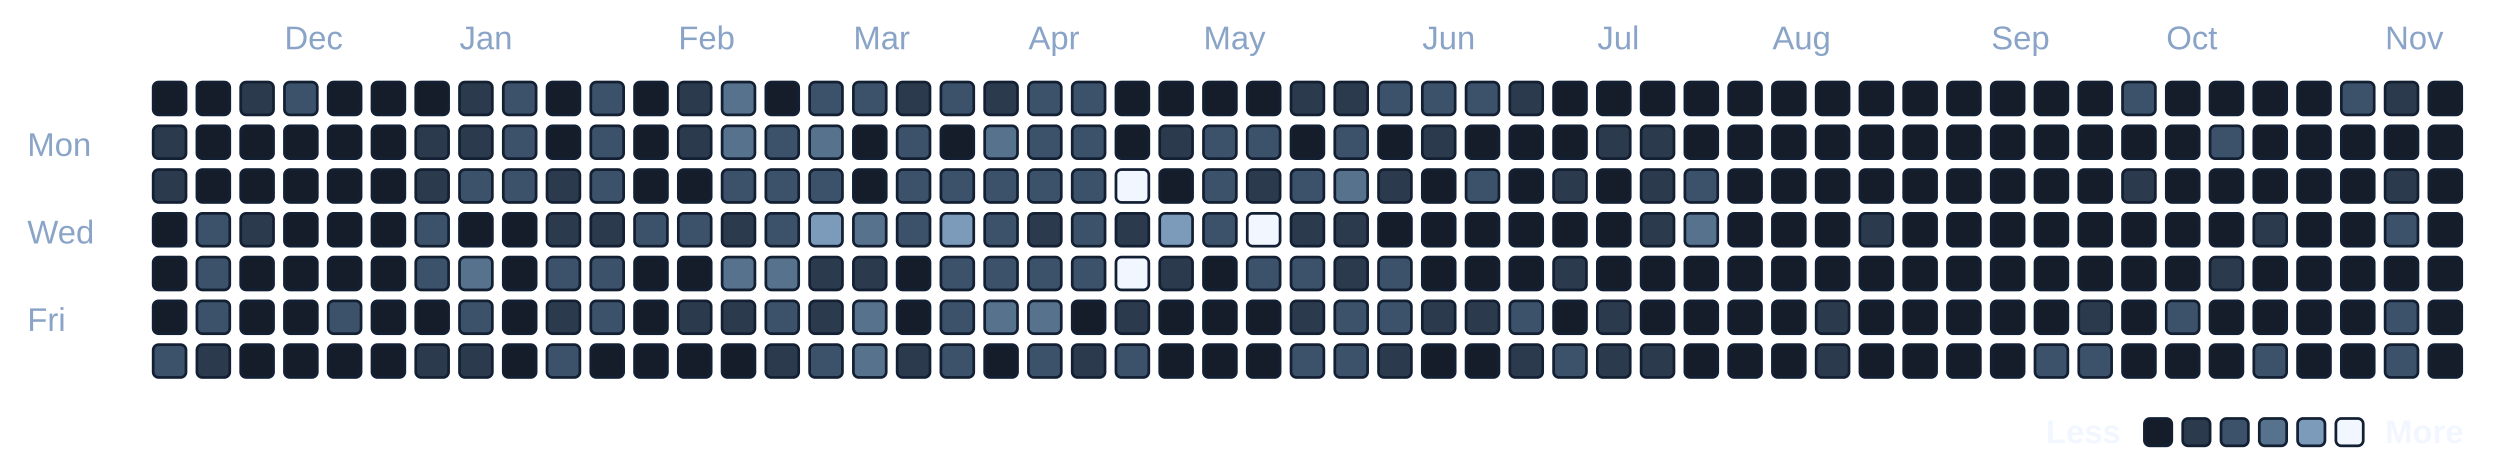
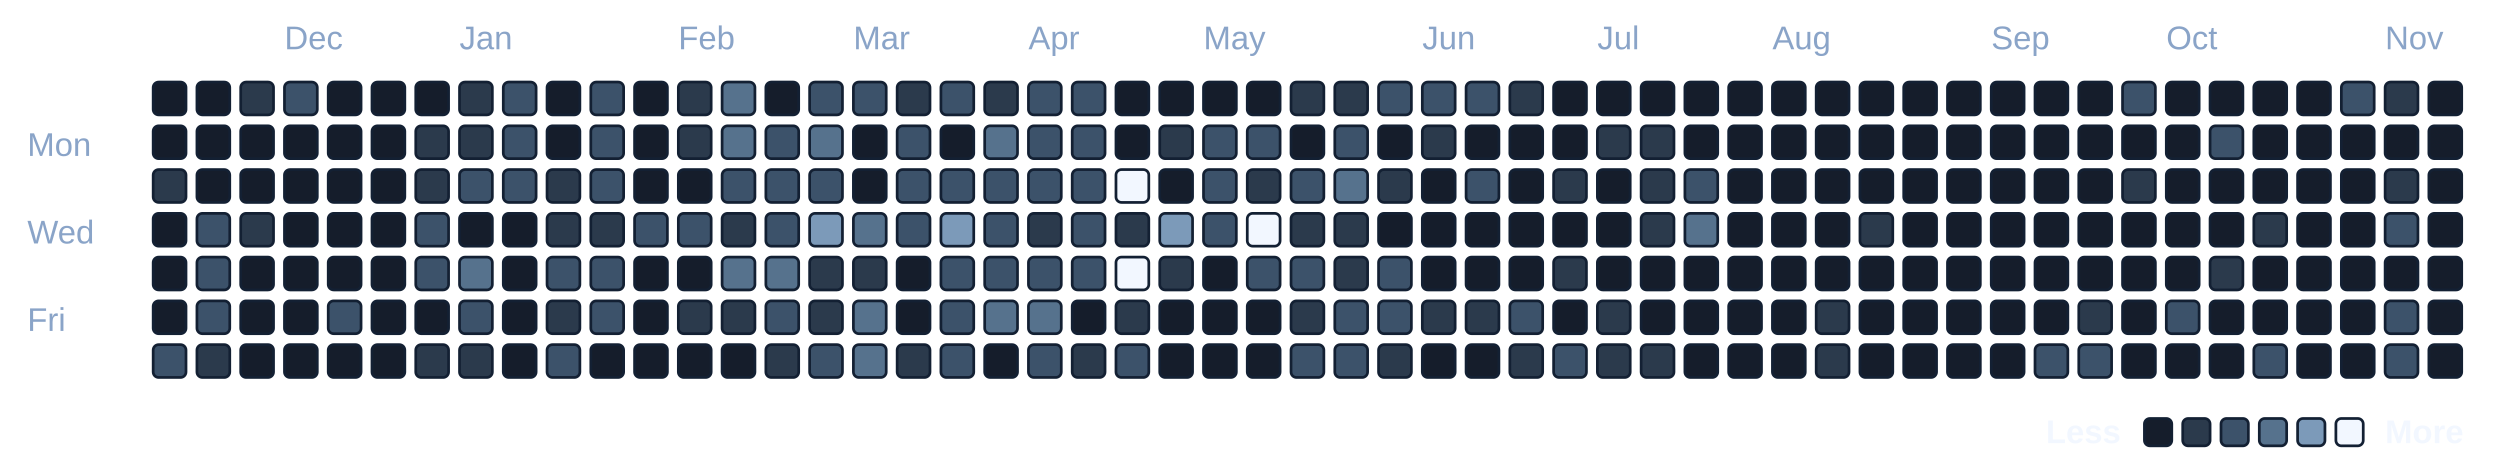
<svg xmlns="http://www.w3.org/2000/svg" baseProfile="tiny" height="174" version="1.2" width="914">
  <defs />
  <text fill="#8AA4C8" font-family="Segoe UI, Arial, sans-serif" font-size="12px" x="104" y="18">Dec</text>
  <text fill="#8AA4C8" font-family="Segoe UI, Arial, sans-serif" font-size="12px" x="168" y="18">Jan</text>
  <text fill="#8AA4C8" font-family="Segoe UI, Arial, sans-serif" font-size="12px" x="248" y="18">Feb</text>
  <text fill="#8AA4C8" font-family="Segoe UI, Arial, sans-serif" font-size="12px" x="312" y="18">Mar</text>
  <text fill="#8AA4C8" font-family="Segoe UI, Arial, sans-serif" font-size="12px" x="376" y="18">Apr</text>
  <text fill="#8AA4C8" font-family="Segoe UI, Arial, sans-serif" font-size="12px" x="440" y="18">May</text>
  <text fill="#8AA4C8" font-family="Segoe UI, Arial, sans-serif" font-size="12px" x="520" y="18">Jun</text>
  <text fill="#8AA4C8" font-family="Segoe UI, Arial, sans-serif" font-size="12px" x="584" y="18">Jul</text>
  <text fill="#8AA4C8" font-family="Segoe UI, Arial, sans-serif" font-size="12px" x="648" y="18">Aug</text>
  <text fill="#8AA4C8" font-family="Segoe UI, Arial, sans-serif" font-size="12px" x="728" y="18">Sep</text>
  <text fill="#8AA4C8" font-family="Segoe UI, Arial, sans-serif" font-size="12px" x="792" y="18">Oct</text>
  <text fill="#8AA4C8" font-family="Segoe UI, Arial, sans-serif" font-size="12px" x="872" y="18">Nov</text>
  <text fill="#8AA4C8" font-family="Segoe UI, Arial, sans-serif" font-size="12px" x="10" y="57">Mon</text>
  <text fill="#8AA4C8" font-family="Segoe UI, Arial, sans-serif" font-size="12px" x="10" y="89">Wed</text>
  <text fill="#8AA4C8" font-family="Segoe UI, Arial, sans-serif" font-size="12px" x="10" y="121">Fri</text>
  <rect fill="#151D2B" height="12" rx="2" ry="2" stroke="#132033" stroke-width="1" width="12" x="56" y="30" />
-   <rect fill="#2B3A4C" height="12" rx="2" ry="2" stroke="#132033" stroke-width="1" width="12" x="56" y="46" />
+   <rect fill="#151D2B" height="12" rx="2" ry="2" stroke="#132033" stroke-width="1" width="12" x="56" y="46" />
  <rect fill="#2B3A4C" height="12" rx="2" ry="2" stroke="#132033" stroke-width="1" width="12" x="56" y="62" />
  <rect fill="#151D2B" height="12" rx="2" ry="2" stroke="#132033" stroke-width="1" width="12" x="56" y="78" />
  <rect fill="#151D2B" height="12" rx="2" ry="2" stroke="#132033" stroke-width="1" width="12" x="56" y="94" />
  <rect fill="#151D2B" height="12" rx="2" ry="2" stroke="#132033" stroke-width="1" width="12" x="56" y="110" />
  <rect fill="#3C526A" height="12" rx="2" ry="2" stroke="#132033" stroke-width="1" width="12" x="56" y="126" />
  <rect fill="#151D2B" height="12" rx="2" ry="2" stroke="#132033" stroke-width="1" width="12" x="72" y="30" />
  <rect fill="#151D2B" height="12" rx="2" ry="2" stroke="#132033" stroke-width="1" width="12" x="72" y="46" />
  <rect fill="#151D2B" height="12" rx="2" ry="2" stroke="#132033" stroke-width="1" width="12" x="72" y="62" />
  <rect fill="#3C526A" height="12" rx="2" ry="2" stroke="#132033" stroke-width="1" width="12" x="72" y="78" />
  <rect fill="#3C526A" height="12" rx="2" ry="2" stroke="#132033" stroke-width="1" width="12" x="72" y="94" />
  <rect fill="#3C526A" height="12" rx="2" ry="2" stroke="#132033" stroke-width="1" width="12" x="72" y="110" />
  <rect fill="#2B3A4C" height="12" rx="2" ry="2" stroke="#132033" stroke-width="1" width="12" x="72" y="126" />
  <rect fill="#2B3A4C" height="12" rx="2" ry="2" stroke="#132033" stroke-width="1" width="12" x="88" y="30" />
  <rect fill="#151D2B" height="12" rx="2" ry="2" stroke="#132033" stroke-width="1" width="12" x="88" y="46" />
  <rect fill="#151D2B" height="12" rx="2" ry="2" stroke="#132033" stroke-width="1" width="12" x="88" y="62" />
  <rect fill="#2B3A4C" height="12" rx="2" ry="2" stroke="#132033" stroke-width="1" width="12" x="88" y="78" />
  <rect fill="#151D2B" height="12" rx="2" ry="2" stroke="#132033" stroke-width="1" width="12" x="88" y="94" />
  <rect fill="#151D2B" height="12" rx="2" ry="2" stroke="#132033" stroke-width="1" width="12" x="88" y="110" />
  <rect fill="#151D2B" height="12" rx="2" ry="2" stroke="#132033" stroke-width="1" width="12" x="88" y="126" />
  <rect fill="#3C526A" height="12" rx="2" ry="2" stroke="#132033" stroke-width="1" width="12" x="104" y="30" />
  <rect fill="#151D2B" height="12" rx="2" ry="2" stroke="#132033" stroke-width="1" width="12" x="104" y="46" />
  <rect fill="#151D2B" height="12" rx="2" ry="2" stroke="#132033" stroke-width="1" width="12" x="104" y="62" />
  <rect fill="#151D2B" height="12" rx="2" ry="2" stroke="#132033" stroke-width="1" width="12" x="104" y="78" />
  <rect fill="#151D2B" height="12" rx="2" ry="2" stroke="#132033" stroke-width="1" width="12" x="104" y="94" />
  <rect fill="#151D2B" height="12" rx="2" ry="2" stroke="#132033" stroke-width="1" width="12" x="104" y="110" />
  <rect fill="#151D2B" height="12" rx="2" ry="2" stroke="#132033" stroke-width="1" width="12" x="104" y="126" />
  <rect fill="#151D2B" height="12" rx="2" ry="2" stroke="#132033" stroke-width="1" width="12" x="120" y="30" />
  <rect fill="#151D2B" height="12" rx="2" ry="2" stroke="#132033" stroke-width="1" width="12" x="120" y="46" />
  <rect fill="#151D2B" height="12" rx="2" ry="2" stroke="#132033" stroke-width="1" width="12" x="120" y="62" />
  <rect fill="#151D2B" height="12" rx="2" ry="2" stroke="#132033" stroke-width="1" width="12" x="120" y="78" />
  <rect fill="#151D2B" height="12" rx="2" ry="2" stroke="#132033" stroke-width="1" width="12" x="120" y="94" />
  <rect fill="#3C526A" height="12" rx="2" ry="2" stroke="#132033" stroke-width="1" width="12" x="120" y="110" />
  <rect fill="#151D2B" height="12" rx="2" ry="2" stroke="#132033" stroke-width="1" width="12" x="120" y="126" />
  <rect fill="#151D2B" height="12" rx="2" ry="2" stroke="#132033" stroke-width="1" width="12" x="136" y="30" />
  <rect fill="#151D2B" height="12" rx="2" ry="2" stroke="#132033" stroke-width="1" width="12" x="136" y="46" />
  <rect fill="#151D2B" height="12" rx="2" ry="2" stroke="#132033" stroke-width="1" width="12" x="136" y="62" />
  <rect fill="#151D2B" height="12" rx="2" ry="2" stroke="#132033" stroke-width="1" width="12" x="136" y="78" />
  <rect fill="#151D2B" height="12" rx="2" ry="2" stroke="#132033" stroke-width="1" width="12" x="136" y="94" />
  <rect fill="#151D2B" height="12" rx="2" ry="2" stroke="#132033" stroke-width="1" width="12" x="136" y="110" />
  <rect fill="#151D2B" height="12" rx="2" ry="2" stroke="#132033" stroke-width="1" width="12" x="136" y="126" />
  <rect fill="#151D2B" height="12" rx="2" ry="2" stroke="#132033" stroke-width="1" width="12" x="152" y="30" />
  <rect fill="#2B3A4C" height="12" rx="2" ry="2" stroke="#132033" stroke-width="1" width="12" x="152" y="46" />
  <rect fill="#2B3A4C" height="12" rx="2" ry="2" stroke="#132033" stroke-width="1" width="12" x="152" y="62" />
  <rect fill="#3C526A" height="12" rx="2" ry="2" stroke="#132033" stroke-width="1" width="12" x="152" y="78" />
  <rect fill="#3C526A" height="12" rx="2" ry="2" stroke="#132033" stroke-width="1" width="12" x="152" y="94" />
  <rect fill="#151D2B" height="12" rx="2" ry="2" stroke="#132033" stroke-width="1" width="12" x="152" y="110" />
  <rect fill="#2B3A4C" height="12" rx="2" ry="2" stroke="#132033" stroke-width="1" width="12" x="152" y="126" />
  <rect fill="#2B3A4C" height="12" rx="2" ry="2" stroke="#132033" stroke-width="1" width="12" x="168" y="30" />
  <rect fill="#2B3A4C" height="12" rx="2" ry="2" stroke="#132033" stroke-width="1" width="12" x="168" y="46" />
  <rect fill="#3C526A" height="12" rx="2" ry="2" stroke="#132033" stroke-width="1" width="12" x="168" y="62" />
  <rect fill="#151D2B" height="12" rx="2" ry="2" stroke="#132033" stroke-width="1" width="12" x="168" y="78" />
  <rect fill="#56728D" height="12" rx="2" ry="2" stroke="#132033" stroke-width="1" width="12" x="168" y="94" />
  <rect fill="#3C526A" height="12" rx="2" ry="2" stroke="#132033" stroke-width="1" width="12" x="168" y="110" />
  <rect fill="#2B3A4C" height="12" rx="2" ry="2" stroke="#132033" stroke-width="1" width="12" x="168" y="126" />
  <rect fill="#3C526A" height="12" rx="2" ry="2" stroke="#132033" stroke-width="1" width="12" x="184" y="30" />
  <rect fill="#3C526A" height="12" rx="2" ry="2" stroke="#132033" stroke-width="1" width="12" x="184" y="46" />
  <rect fill="#3C526A" height="12" rx="2" ry="2" stroke="#132033" stroke-width="1" width="12" x="184" y="62" />
  <rect fill="#151D2B" height="12" rx="2" ry="2" stroke="#132033" stroke-width="1" width="12" x="184" y="78" />
  <rect fill="#151D2B" height="12" rx="2" ry="2" stroke="#132033" stroke-width="1" width="12" x="184" y="94" />
  <rect fill="#151D2B" height="12" rx="2" ry="2" stroke="#132033" stroke-width="1" width="12" x="184" y="110" />
  <rect fill="#151D2B" height="12" rx="2" ry="2" stroke="#132033" stroke-width="1" width="12" x="184" y="126" />
  <rect fill="#151D2B" height="12" rx="2" ry="2" stroke="#132033" stroke-width="1" width="12" x="200" y="30" />
  <rect fill="#151D2B" height="12" rx="2" ry="2" stroke="#132033" stroke-width="1" width="12" x="200" y="46" />
  <rect fill="#2B3A4C" height="12" rx="2" ry="2" stroke="#132033" stroke-width="1" width="12" x="200" y="62" />
  <rect fill="#2B3A4C" height="12" rx="2" ry="2" stroke="#132033" stroke-width="1" width="12" x="200" y="78" />
  <rect fill="#3C526A" height="12" rx="2" ry="2" stroke="#132033" stroke-width="1" width="12" x="200" y="94" />
  <rect fill="#2B3A4C" height="12" rx="2" ry="2" stroke="#132033" stroke-width="1" width="12" x="200" y="110" />
  <rect fill="#3C526A" height="12" rx="2" ry="2" stroke="#132033" stroke-width="1" width="12" x="200" y="126" />
  <rect fill="#3C526A" height="12" rx="2" ry="2" stroke="#132033" stroke-width="1" width="12" x="216" y="30" />
  <rect fill="#3C526A" height="12" rx="2" ry="2" stroke="#132033" stroke-width="1" width="12" x="216" y="46" />
  <rect fill="#3C526A" height="12" rx="2" ry="2" stroke="#132033" stroke-width="1" width="12" x="216" y="62" />
  <rect fill="#2B3A4C" height="12" rx="2" ry="2" stroke="#132033" stroke-width="1" width="12" x="216" y="78" />
  <rect fill="#3C526A" height="12" rx="2" ry="2" stroke="#132033" stroke-width="1" width="12" x="216" y="94" />
  <rect fill="#3C526A" height="12" rx="2" ry="2" stroke="#132033" stroke-width="1" width="12" x="216" y="110" />
  <rect fill="#151D2B" height="12" rx="2" ry="2" stroke="#132033" stroke-width="1" width="12" x="216" y="126" />
  <rect fill="#151D2B" height="12" rx="2" ry="2" stroke="#132033" stroke-width="1" width="12" x="232" y="30" />
  <rect fill="#151D2B" height="12" rx="2" ry="2" stroke="#132033" stroke-width="1" width="12" x="232" y="46" />
  <rect fill="#151D2B" height="12" rx="2" ry="2" stroke="#132033" stroke-width="1" width="12" x="232" y="62" />
  <rect fill="#3C526A" height="12" rx="2" ry="2" stroke="#132033" stroke-width="1" width="12" x="232" y="78" />
  <rect fill="#151D2B" height="12" rx="2" ry="2" stroke="#132033" stroke-width="1" width="12" x="232" y="94" />
  <rect fill="#151D2B" height="12" rx="2" ry="2" stroke="#132033" stroke-width="1" width="12" x="232" y="110" />
  <rect fill="#151D2B" height="12" rx="2" ry="2" stroke="#132033" stroke-width="1" width="12" x="232" y="126" />
  <rect fill="#2B3A4C" height="12" rx="2" ry="2" stroke="#132033" stroke-width="1" width="12" x="248" y="30" />
  <rect fill="#2B3A4C" height="12" rx="2" ry="2" stroke="#132033" stroke-width="1" width="12" x="248" y="46" />
  <rect fill="#151D2B" height="12" rx="2" ry="2" stroke="#132033" stroke-width="1" width="12" x="248" y="62" />
  <rect fill="#3C526A" height="12" rx="2" ry="2" stroke="#132033" stroke-width="1" width="12" x="248" y="78" />
  <rect fill="#151D2B" height="12" rx="2" ry="2" stroke="#132033" stroke-width="1" width="12" x="248" y="94" />
  <rect fill="#2B3A4C" height="12" rx="2" ry="2" stroke="#132033" stroke-width="1" width="12" x="248" y="110" />
  <rect fill="#151D2B" height="12" rx="2" ry="2" stroke="#132033" stroke-width="1" width="12" x="248" y="126" />
  <rect fill="#56728D" height="12" rx="2" ry="2" stroke="#132033" stroke-width="1" width="12" x="264" y="30" />
  <rect fill="#56728D" height="12" rx="2" ry="2" stroke="#132033" stroke-width="1" width="12" x="264" y="46" />
  <rect fill="#3C526A" height="12" rx="2" ry="2" stroke="#132033" stroke-width="1" width="12" x="264" y="62" />
  <rect fill="#2B3A4C" height="12" rx="2" ry="2" stroke="#132033" stroke-width="1" width="12" x="264" y="78" />
  <rect fill="#56728D" height="12" rx="2" ry="2" stroke="#132033" stroke-width="1" width="12" x="264" y="94" />
  <rect fill="#2B3A4C" height="12" rx="2" ry="2" stroke="#132033" stroke-width="1" width="12" x="264" y="110" />
  <rect fill="#151D2B" height="12" rx="2" ry="2" stroke="#132033" stroke-width="1" width="12" x="264" y="126" />
  <rect fill="#151D2B" height="12" rx="2" ry="2" stroke="#132033" stroke-width="1" width="12" x="280" y="30" />
  <rect fill="#3C526A" height="12" rx="2" ry="2" stroke="#132033" stroke-width="1" width="12" x="280" y="46" />
  <rect fill="#3C526A" height="12" rx="2" ry="2" stroke="#132033" stroke-width="1" width="12" x="280" y="62" />
  <rect fill="#3C526A" height="12" rx="2" ry="2" stroke="#132033" stroke-width="1" width="12" x="280" y="78" />
  <rect fill="#56728D" height="12" rx="2" ry="2" stroke="#132033" stroke-width="1" width="12" x="280" y="94" />
  <rect fill="#3C526A" height="12" rx="2" ry="2" stroke="#132033" stroke-width="1" width="12" x="280" y="110" />
  <rect fill="#2B3A4C" height="12" rx="2" ry="2" stroke="#132033" stroke-width="1" width="12" x="280" y="126" />
  <rect fill="#3C526A" height="12" rx="2" ry="2" stroke="#132033" stroke-width="1" width="12" x="296" y="30" />
  <rect fill="#56728D" height="12" rx="2" ry="2" stroke="#132033" stroke-width="1" width="12" x="296" y="46" />
  <rect fill="#3C526A" height="12" rx="2" ry="2" stroke="#132033" stroke-width="1" width="12" x="296" y="62" />
  <rect fill="#7C9AB9" height="12" rx="2" ry="2" stroke="#132033" stroke-width="1" width="12" x="296" y="78" />
  <rect fill="#2B3A4C" height="12" rx="2" ry="2" stroke="#132033" stroke-width="1" width="12" x="296" y="94" />
  <rect fill="#2B3A4C" height="12" rx="2" ry="2" stroke="#132033" stroke-width="1" width="12" x="296" y="110" />
  <rect fill="#3C526A" height="12" rx="2" ry="2" stroke="#132033" stroke-width="1" width="12" x="296" y="126" />
  <rect fill="#3C526A" height="12" rx="2" ry="2" stroke="#132033" stroke-width="1" width="12" x="312" y="30" />
  <rect fill="#151D2B" height="12" rx="2" ry="2" stroke="#132033" stroke-width="1" width="12" x="312" y="46" />
  <rect fill="#151D2B" height="12" rx="2" ry="2" stroke="#132033" stroke-width="1" width="12" x="312" y="62" />
  <rect fill="#56728D" height="12" rx="2" ry="2" stroke="#132033" stroke-width="1" width="12" x="312" y="78" />
  <rect fill="#2B3A4C" height="12" rx="2" ry="2" stroke="#132033" stroke-width="1" width="12" x="312" y="94" />
  <rect fill="#56728D" height="12" rx="2" ry="2" stroke="#132033" stroke-width="1" width="12" x="312" y="110" />
  <rect fill="#56728D" height="12" rx="2" ry="2" stroke="#132033" stroke-width="1" width="12" x="312" y="126" />
  <rect fill="#2B3A4C" height="12" rx="2" ry="2" stroke="#132033" stroke-width="1" width="12" x="328" y="30" />
  <rect fill="#3C526A" height="12" rx="2" ry="2" stroke="#132033" stroke-width="1" width="12" x="328" y="46" />
  <rect fill="#3C526A" height="12" rx="2" ry="2" stroke="#132033" stroke-width="1" width="12" x="328" y="62" />
  <rect fill="#3C526A" height="12" rx="2" ry="2" stroke="#132033" stroke-width="1" width="12" x="328" y="78" />
  <rect fill="#151D2B" height="12" rx="2" ry="2" stroke="#132033" stroke-width="1" width="12" x="328" y="94" />
  <rect fill="#151D2B" height="12" rx="2" ry="2" stroke="#132033" stroke-width="1" width="12" x="328" y="110" />
  <rect fill="#2B3A4C" height="12" rx="2" ry="2" stroke="#132033" stroke-width="1" width="12" x="328" y="126" />
  <rect fill="#3C526A" height="12" rx="2" ry="2" stroke="#132033" stroke-width="1" width="12" x="344" y="30" />
  <rect fill="#151D2B" height="12" rx="2" ry="2" stroke="#132033" stroke-width="1" width="12" x="344" y="46" />
  <rect fill="#3C526A" height="12" rx="2" ry="2" stroke="#132033" stroke-width="1" width="12" x="344" y="62" />
  <rect fill="#7C9AB9" height="12" rx="2" ry="2" stroke="#132033" stroke-width="1" width="12" x="344" y="78" />
  <rect fill="#3C526A" height="12" rx="2" ry="2" stroke="#132033" stroke-width="1" width="12" x="344" y="94" />
  <rect fill="#3C526A" height="12" rx="2" ry="2" stroke="#132033" stroke-width="1" width="12" x="344" y="110" />
  <rect fill="#3C526A" height="12" rx="2" ry="2" stroke="#132033" stroke-width="1" width="12" x="344" y="126" />
  <rect fill="#2B3A4C" height="12" rx="2" ry="2" stroke="#132033" stroke-width="1" width="12" x="360" y="30" />
  <rect fill="#56728D" height="12" rx="2" ry="2" stroke="#132033" stroke-width="1" width="12" x="360" y="46" />
  <rect fill="#3C526A" height="12" rx="2" ry="2" stroke="#132033" stroke-width="1" width="12" x="360" y="62" />
  <rect fill="#3C526A" height="12" rx="2" ry="2" stroke="#132033" stroke-width="1" width="12" x="360" y="78" />
  <rect fill="#3C526A" height="12" rx="2" ry="2" stroke="#132033" stroke-width="1" width="12" x="360" y="94" />
  <rect fill="#56728D" height="12" rx="2" ry="2" stroke="#132033" stroke-width="1" width="12" x="360" y="110" />
  <rect fill="#151D2B" height="12" rx="2" ry="2" stroke="#132033" stroke-width="1" width="12" x="360" y="126" />
  <rect fill="#3C526A" height="12" rx="2" ry="2" stroke="#132033" stroke-width="1" width="12" x="376" y="30" />
  <rect fill="#3C526A" height="12" rx="2" ry="2" stroke="#132033" stroke-width="1" width="12" x="376" y="46" />
  <rect fill="#3C526A" height="12" rx="2" ry="2" stroke="#132033" stroke-width="1" width="12" x="376" y="62" />
  <rect fill="#2B3A4C" height="12" rx="2" ry="2" stroke="#132033" stroke-width="1" width="12" x="376" y="78" />
  <rect fill="#3C526A" height="12" rx="2" ry="2" stroke="#132033" stroke-width="1" width="12" x="376" y="94" />
  <rect fill="#56728D" height="12" rx="2" ry="2" stroke="#132033" stroke-width="1" width="12" x="376" y="110" />
  <rect fill="#3C526A" height="12" rx="2" ry="2" stroke="#132033" stroke-width="1" width="12" x="376" y="126" />
  <rect fill="#3C526A" height="12" rx="2" ry="2" stroke="#132033" stroke-width="1" width="12" x="392" y="30" />
  <rect fill="#3C526A" height="12" rx="2" ry="2" stroke="#132033" stroke-width="1" width="12" x="392" y="46" />
  <rect fill="#3C526A" height="12" rx="2" ry="2" stroke="#132033" stroke-width="1" width="12" x="392" y="62" />
  <rect fill="#3C526A" height="12" rx="2" ry="2" stroke="#132033" stroke-width="1" width="12" x="392" y="78" />
  <rect fill="#3C526A" height="12" rx="2" ry="2" stroke="#132033" stroke-width="1" width="12" x="392" y="94" />
  <rect fill="#151D2B" height="12" rx="2" ry="2" stroke="#132033" stroke-width="1" width="12" x="392" y="110" />
  <rect fill="#2B3A4C" height="12" rx="2" ry="2" stroke="#132033" stroke-width="1" width="12" x="392" y="126" />
  <rect fill="#151D2B" height="12" rx="2" ry="2" stroke="#132033" stroke-width="1" width="12" x="408" y="30" />
  <rect fill="#151D2B" height="12" rx="2" ry="2" stroke="#132033" stroke-width="1" width="12" x="408" y="46" />
  <rect fill="#F2F7FF" height="12" rx="2" ry="2" stroke="#132033" stroke-width="1" width="12" x="408" y="62" />
  <rect fill="#2B3A4C" height="12" rx="2" ry="2" stroke="#132033" stroke-width="1" width="12" x="408" y="78" />
  <rect fill="#F2F7FF" height="12" rx="2" ry="2" stroke="#132033" stroke-width="1" width="12" x="408" y="94" />
  <rect fill="#2B3A4C" height="12" rx="2" ry="2" stroke="#132033" stroke-width="1" width="12" x="408" y="110" />
  <rect fill="#3C526A" height="12" rx="2" ry="2" stroke="#132033" stroke-width="1" width="12" x="408" y="126" />
  <rect fill="#151D2B" height="12" rx="2" ry="2" stroke="#132033" stroke-width="1" width="12" x="424" y="30" />
  <rect fill="#2B3A4C" height="12" rx="2" ry="2" stroke="#132033" stroke-width="1" width="12" x="424" y="46" />
  <rect fill="#151D2B" height="12" rx="2" ry="2" stroke="#132033" stroke-width="1" width="12" x="424" y="62" />
  <rect fill="#7C9AB9" height="12" rx="2" ry="2" stroke="#132033" stroke-width="1" width="12" x="424" y="78" />
  <rect fill="#2B3A4C" height="12" rx="2" ry="2" stroke="#132033" stroke-width="1" width="12" x="424" y="94" />
  <rect fill="#151D2B" height="12" rx="2" ry="2" stroke="#132033" stroke-width="1" width="12" x="424" y="110" />
  <rect fill="#151D2B" height="12" rx="2" ry="2" stroke="#132033" stroke-width="1" width="12" x="424" y="126" />
  <rect fill="#151D2B" height="12" rx="2" ry="2" stroke="#132033" stroke-width="1" width="12" x="440" y="30" />
  <rect fill="#3C526A" height="12" rx="2" ry="2" stroke="#132033" stroke-width="1" width="12" x="440" y="46" />
  <rect fill="#3C526A" height="12" rx="2" ry="2" stroke="#132033" stroke-width="1" width="12" x="440" y="62" />
  <rect fill="#3C526A" height="12" rx="2" ry="2" stroke="#132033" stroke-width="1" width="12" x="440" y="78" />
  <rect fill="#151D2B" height="12" rx="2" ry="2" stroke="#132033" stroke-width="1" width="12" x="440" y="94" />
  <rect fill="#151D2B" height="12" rx="2" ry="2" stroke="#132033" stroke-width="1" width="12" x="440" y="110" />
  <rect fill="#151D2B" height="12" rx="2" ry="2" stroke="#132033" stroke-width="1" width="12" x="440" y="126" />
  <rect fill="#151D2B" height="12" rx="2" ry="2" stroke="#132033" stroke-width="1" width="12" x="456" y="30" />
  <rect fill="#3C526A" height="12" rx="2" ry="2" stroke="#132033" stroke-width="1" width="12" x="456" y="46" />
  <rect fill="#2B3A4C" height="12" rx="2" ry="2" stroke="#132033" stroke-width="1" width="12" x="456" y="62" />
  <rect fill="#F2F7FF" height="12" rx="2" ry="2" stroke="#132033" stroke-width="1" width="12" x="456" y="78" />
  <rect fill="#3C526A" height="12" rx="2" ry="2" stroke="#132033" stroke-width="1" width="12" x="456" y="94" />
  <rect fill="#151D2B" height="12" rx="2" ry="2" stroke="#132033" stroke-width="1" width="12" x="456" y="110" />
  <rect fill="#151D2B" height="12" rx="2" ry="2" stroke="#132033" stroke-width="1" width="12" x="456" y="126" />
  <rect fill="#2B3A4C" height="12" rx="2" ry="2" stroke="#132033" stroke-width="1" width="12" x="472" y="30" />
  <rect fill="#151D2B" height="12" rx="2" ry="2" stroke="#132033" stroke-width="1" width="12" x="472" y="46" />
  <rect fill="#3C526A" height="12" rx="2" ry="2" stroke="#132033" stroke-width="1" width="12" x="472" y="62" />
  <rect fill="#2B3A4C" height="12" rx="2" ry="2" stroke="#132033" stroke-width="1" width="12" x="472" y="78" />
  <rect fill="#3C526A" height="12" rx="2" ry="2" stroke="#132033" stroke-width="1" width="12" x="472" y="94" />
  <rect fill="#2B3A4C" height="12" rx="2" ry="2" stroke="#132033" stroke-width="1" width="12" x="472" y="110" />
  <rect fill="#3C526A" height="12" rx="2" ry="2" stroke="#132033" stroke-width="1" width="12" x="472" y="126" />
  <rect fill="#2B3A4C" height="12" rx="2" ry="2" stroke="#132033" stroke-width="1" width="12" x="488" y="30" />
  <rect fill="#3C526A" height="12" rx="2" ry="2" stroke="#132033" stroke-width="1" width="12" x="488" y="46" />
  <rect fill="#56728D" height="12" rx="2" ry="2" stroke="#132033" stroke-width="1" width="12" x="488" y="62" />
  <rect fill="#2B3A4C" height="12" rx="2" ry="2" stroke="#132033" stroke-width="1" width="12" x="488" y="78" />
  <rect fill="#2B3A4C" height="12" rx="2" ry="2" stroke="#132033" stroke-width="1" width="12" x="488" y="94" />
  <rect fill="#3C526A" height="12" rx="2" ry="2" stroke="#132033" stroke-width="1" width="12" x="488" y="110" />
  <rect fill="#3C526A" height="12" rx="2" ry="2" stroke="#132033" stroke-width="1" width="12" x="488" y="126" />
  <rect fill="#3C526A" height="12" rx="2" ry="2" stroke="#132033" stroke-width="1" width="12" x="504" y="30" />
  <rect fill="#151D2B" height="12" rx="2" ry="2" stroke="#132033" stroke-width="1" width="12" x="504" y="46" />
  <rect fill="#2B3A4C" height="12" rx="2" ry="2" stroke="#132033" stroke-width="1" width="12" x="504" y="62" />
  <rect fill="#151D2B" height="12" rx="2" ry="2" stroke="#132033" stroke-width="1" width="12" x="504" y="78" />
  <rect fill="#3C526A" height="12" rx="2" ry="2" stroke="#132033" stroke-width="1" width="12" x="504" y="94" />
  <rect fill="#3C526A" height="12" rx="2" ry="2" stroke="#132033" stroke-width="1" width="12" x="504" y="110" />
  <rect fill="#2B3A4C" height="12" rx="2" ry="2" stroke="#132033" stroke-width="1" width="12" x="504" y="126" />
  <rect fill="#3C526A" height="12" rx="2" ry="2" stroke="#132033" stroke-width="1" width="12" x="520" y="30" />
  <rect fill="#2B3A4C" height="12" rx="2" ry="2" stroke="#132033" stroke-width="1" width="12" x="520" y="46" />
  <rect fill="#151D2B" height="12" rx="2" ry="2" stroke="#132033" stroke-width="1" width="12" x="520" y="62" />
  <rect fill="#151D2B" height="12" rx="2" ry="2" stroke="#132033" stroke-width="1" width="12" x="520" y="78" />
  <rect fill="#151D2B" height="12" rx="2" ry="2" stroke="#132033" stroke-width="1" width="12" x="520" y="94" />
  <rect fill="#2B3A4C" height="12" rx="2" ry="2" stroke="#132033" stroke-width="1" width="12" x="520" y="110" />
  <rect fill="#151D2B" height="12" rx="2" ry="2" stroke="#132033" stroke-width="1" width="12" x="520" y="126" />
  <rect fill="#3C526A" height="12" rx="2" ry="2" stroke="#132033" stroke-width="1" width="12" x="536" y="30" />
  <rect fill="#151D2B" height="12" rx="2" ry="2" stroke="#132033" stroke-width="1" width="12" x="536" y="46" />
  <rect fill="#3C526A" height="12" rx="2" ry="2" stroke="#132033" stroke-width="1" width="12" x="536" y="62" />
  <rect fill="#151D2B" height="12" rx="2" ry="2" stroke="#132033" stroke-width="1" width="12" x="536" y="78" />
  <rect fill="#151D2B" height="12" rx="2" ry="2" stroke="#132033" stroke-width="1" width="12" x="536" y="94" />
  <rect fill="#2B3A4C" height="12" rx="2" ry="2" stroke="#132033" stroke-width="1" width="12" x="536" y="110" />
  <rect fill="#151D2B" height="12" rx="2" ry="2" stroke="#132033" stroke-width="1" width="12" x="536" y="126" />
  <rect fill="#2B3A4C" height="12" rx="2" ry="2" stroke="#132033" stroke-width="1" width="12" x="552" y="30" />
  <rect fill="#151D2B" height="12" rx="2" ry="2" stroke="#132033" stroke-width="1" width="12" x="552" y="46" />
  <rect fill="#151D2B" height="12" rx="2" ry="2" stroke="#132033" stroke-width="1" width="12" x="552" y="62" />
  <rect fill="#151D2B" height="12" rx="2" ry="2" stroke="#132033" stroke-width="1" width="12" x="552" y="78" />
  <rect fill="#151D2B" height="12" rx="2" ry="2" stroke="#132033" stroke-width="1" width="12" x="552" y="94" />
  <rect fill="#3C526A" height="12" rx="2" ry="2" stroke="#132033" stroke-width="1" width="12" x="552" y="110" />
  <rect fill="#2B3A4C" height="12" rx="2" ry="2" stroke="#132033" stroke-width="1" width="12" x="552" y="126" />
  <rect fill="#151D2B" height="12" rx="2" ry="2" stroke="#132033" stroke-width="1" width="12" x="568" y="30" />
  <rect fill="#151D2B" height="12" rx="2" ry="2" stroke="#132033" stroke-width="1" width="12" x="568" y="46" />
  <rect fill="#2B3A4C" height="12" rx="2" ry="2" stroke="#132033" stroke-width="1" width="12" x="568" y="62" />
  <rect fill="#151D2B" height="12" rx="2" ry="2" stroke="#132033" stroke-width="1" width="12" x="568" y="78" />
  <rect fill="#2B3A4C" height="12" rx="2" ry="2" stroke="#132033" stroke-width="1" width="12" x="568" y="94" />
  <rect fill="#151D2B" height="12" rx="2" ry="2" stroke="#132033" stroke-width="1" width="12" x="568" y="110" />
  <rect fill="#3C526A" height="12" rx="2" ry="2" stroke="#132033" stroke-width="1" width="12" x="568" y="126" />
  <rect fill="#151D2B" height="12" rx="2" ry="2" stroke="#132033" stroke-width="1" width="12" x="584" y="30" />
  <rect fill="#2B3A4C" height="12" rx="2" ry="2" stroke="#132033" stroke-width="1" width="12" x="584" y="46" />
  <rect fill="#151D2B" height="12" rx="2" ry="2" stroke="#132033" stroke-width="1" width="12" x="584" y="62" />
  <rect fill="#151D2B" height="12" rx="2" ry="2" stroke="#132033" stroke-width="1" width="12" x="584" y="78" />
  <rect fill="#151D2B" height="12" rx="2" ry="2" stroke="#132033" stroke-width="1" width="12" x="584" y="94" />
  <rect fill="#2B3A4C" height="12" rx="2" ry="2" stroke="#132033" stroke-width="1" width="12" x="584" y="110" />
  <rect fill="#2B3A4C" height="12" rx="2" ry="2" stroke="#132033" stroke-width="1" width="12" x="584" y="126" />
  <rect fill="#151D2B" height="12" rx="2" ry="2" stroke="#132033" stroke-width="1" width="12" x="600" y="30" />
  <rect fill="#2B3A4C" height="12" rx="2" ry="2" stroke="#132033" stroke-width="1" width="12" x="600" y="46" />
  <rect fill="#2B3A4C" height="12" rx="2" ry="2" stroke="#132033" stroke-width="1" width="12" x="600" y="62" />
  <rect fill="#2B3A4C" height="12" rx="2" ry="2" stroke="#132033" stroke-width="1" width="12" x="600" y="78" />
  <rect fill="#151D2B" height="12" rx="2" ry="2" stroke="#132033" stroke-width="1" width="12" x="600" y="94" />
  <rect fill="#151D2B" height="12" rx="2" ry="2" stroke="#132033" stroke-width="1" width="12" x="600" y="110" />
  <rect fill="#2B3A4C" height="12" rx="2" ry="2" stroke="#132033" stroke-width="1" width="12" x="600" y="126" />
  <rect fill="#151D2B" height="12" rx="2" ry="2" stroke="#132033" stroke-width="1" width="12" x="616" y="30" />
  <rect fill="#151D2B" height="12" rx="2" ry="2" stroke="#132033" stroke-width="1" width="12" x="616" y="46" />
  <rect fill="#3C526A" height="12" rx="2" ry="2" stroke="#132033" stroke-width="1" width="12" x="616" y="62" />
  <rect fill="#56728D" height="12" rx="2" ry="2" stroke="#132033" stroke-width="1" width="12" x="616" y="78" />
  <rect fill="#151D2B" height="12" rx="2" ry="2" stroke="#132033" stroke-width="1" width="12" x="616" y="94" />
  <rect fill="#151D2B" height="12" rx="2" ry="2" stroke="#132033" stroke-width="1" width="12" x="616" y="110" />
  <rect fill="#151D2B" height="12" rx="2" ry="2" stroke="#132033" stroke-width="1" width="12" x="616" y="126" />
  <rect fill="#151D2B" height="12" rx="2" ry="2" stroke="#132033" stroke-width="1" width="12" x="632" y="30" />
  <rect fill="#151D2B" height="12" rx="2" ry="2" stroke="#132033" stroke-width="1" width="12" x="632" y="46" />
  <rect fill="#151D2B" height="12" rx="2" ry="2" stroke="#132033" stroke-width="1" width="12" x="632" y="62" />
  <rect fill="#151D2B" height="12" rx="2" ry="2" stroke="#132033" stroke-width="1" width="12" x="632" y="78" />
  <rect fill="#151D2B" height="12" rx="2" ry="2" stroke="#132033" stroke-width="1" width="12" x="632" y="94" />
  <rect fill="#151D2B" height="12" rx="2" ry="2" stroke="#132033" stroke-width="1" width="12" x="632" y="110" />
  <rect fill="#151D2B" height="12" rx="2" ry="2" stroke="#132033" stroke-width="1" width="12" x="632" y="126" />
  <rect fill="#151D2B" height="12" rx="2" ry="2" stroke="#132033" stroke-width="1" width="12" x="648" y="30" />
  <rect fill="#151D2B" height="12" rx="2" ry="2" stroke="#132033" stroke-width="1" width="12" x="648" y="46" />
  <rect fill="#151D2B" height="12" rx="2" ry="2" stroke="#132033" stroke-width="1" width="12" x="648" y="62" />
  <rect fill="#151D2B" height="12" rx="2" ry="2" stroke="#132033" stroke-width="1" width="12" x="648" y="78" />
  <rect fill="#151D2B" height="12" rx="2" ry="2" stroke="#132033" stroke-width="1" width="12" x="648" y="94" />
  <rect fill="#151D2B" height="12" rx="2" ry="2" stroke="#132033" stroke-width="1" width="12" x="648" y="110" />
  <rect fill="#151D2B" height="12" rx="2" ry="2" stroke="#132033" stroke-width="1" width="12" x="648" y="126" />
  <rect fill="#151D2B" height="12" rx="2" ry="2" stroke="#132033" stroke-width="1" width="12" x="664" y="30" />
  <rect fill="#151D2B" height="12" rx="2" ry="2" stroke="#132033" stroke-width="1" width="12" x="664" y="46" />
  <rect fill="#151D2B" height="12" rx="2" ry="2" stroke="#132033" stroke-width="1" width="12" x="664" y="62" />
  <rect fill="#151D2B" height="12" rx="2" ry="2" stroke="#132033" stroke-width="1" width="12" x="664" y="78" />
  <rect fill="#151D2B" height="12" rx="2" ry="2" stroke="#132033" stroke-width="1" width="12" x="664" y="94" />
  <rect fill="#2B3A4C" height="12" rx="2" ry="2" stroke="#132033" stroke-width="1" width="12" x="664" y="110" />
  <rect fill="#2B3A4C" height="12" rx="2" ry="2" stroke="#132033" stroke-width="1" width="12" x="664" y="126" />
  <rect fill="#151D2B" height="12" rx="2" ry="2" stroke="#132033" stroke-width="1" width="12" x="680" y="30" />
  <rect fill="#151D2B" height="12" rx="2" ry="2" stroke="#132033" stroke-width="1" width="12" x="680" y="46" />
  <rect fill="#151D2B" height="12" rx="2" ry="2" stroke="#132033" stroke-width="1" width="12" x="680" y="62" />
  <rect fill="#2B3A4C" height="12" rx="2" ry="2" stroke="#132033" stroke-width="1" width="12" x="680" y="78" />
  <rect fill="#151D2B" height="12" rx="2" ry="2" stroke="#132033" stroke-width="1" width="12" x="680" y="94" />
  <rect fill="#151D2B" height="12" rx="2" ry="2" stroke="#132033" stroke-width="1" width="12" x="680" y="110" />
  <rect fill="#151D2B" height="12" rx="2" ry="2" stroke="#132033" stroke-width="1" width="12" x="680" y="126" />
  <rect fill="#151D2B" height="12" rx="2" ry="2" stroke="#132033" stroke-width="1" width="12" x="696" y="30" />
  <rect fill="#151D2B" height="12" rx="2" ry="2" stroke="#132033" stroke-width="1" width="12" x="696" y="46" />
  <rect fill="#151D2B" height="12" rx="2" ry="2" stroke="#132033" stroke-width="1" width="12" x="696" y="62" />
  <rect fill="#151D2B" height="12" rx="2" ry="2" stroke="#132033" stroke-width="1" width="12" x="696" y="78" />
  <rect fill="#151D2B" height="12" rx="2" ry="2" stroke="#132033" stroke-width="1" width="12" x="696" y="94" />
  <rect fill="#151D2B" height="12" rx="2" ry="2" stroke="#132033" stroke-width="1" width="12" x="696" y="110" />
  <rect fill="#151D2B" height="12" rx="2" ry="2" stroke="#132033" stroke-width="1" width="12" x="696" y="126" />
  <rect fill="#151D2B" height="12" rx="2" ry="2" stroke="#132033" stroke-width="1" width="12" x="712" y="30" />
  <rect fill="#151D2B" height="12" rx="2" ry="2" stroke="#132033" stroke-width="1" width="12" x="712" y="46" />
  <rect fill="#151D2B" height="12" rx="2" ry="2" stroke="#132033" stroke-width="1" width="12" x="712" y="62" />
  <rect fill="#151D2B" height="12" rx="2" ry="2" stroke="#132033" stroke-width="1" width="12" x="712" y="78" />
  <rect fill="#151D2B" height="12" rx="2" ry="2" stroke="#132033" stroke-width="1" width="12" x="712" y="94" />
  <rect fill="#151D2B" height="12" rx="2" ry="2" stroke="#132033" stroke-width="1" width="12" x="712" y="110" />
  <rect fill="#151D2B" height="12" rx="2" ry="2" stroke="#132033" stroke-width="1" width="12" x="712" y="126" />
  <rect fill="#151D2B" height="12" rx="2" ry="2" stroke="#132033" stroke-width="1" width="12" x="728" y="30" />
  <rect fill="#151D2B" height="12" rx="2" ry="2" stroke="#132033" stroke-width="1" width="12" x="728" y="46" />
  <rect fill="#151D2B" height="12" rx="2" ry="2" stroke="#132033" stroke-width="1" width="12" x="728" y="62" />
  <rect fill="#151D2B" height="12" rx="2" ry="2" stroke="#132033" stroke-width="1" width="12" x="728" y="78" />
  <rect fill="#151D2B" height="12" rx="2" ry="2" stroke="#132033" stroke-width="1" width="12" x="728" y="94" />
  <rect fill="#151D2B" height="12" rx="2" ry="2" stroke="#132033" stroke-width="1" width="12" x="728" y="110" />
  <rect fill="#151D2B" height="12" rx="2" ry="2" stroke="#132033" stroke-width="1" width="12" x="728" y="126" />
  <rect fill="#151D2B" height="12" rx="2" ry="2" stroke="#132033" stroke-width="1" width="12" x="744" y="30" />
  <rect fill="#151D2B" height="12" rx="2" ry="2" stroke="#132033" stroke-width="1" width="12" x="744" y="46" />
  <rect fill="#151D2B" height="12" rx="2" ry="2" stroke="#132033" stroke-width="1" width="12" x="744" y="62" />
  <rect fill="#151D2B" height="12" rx="2" ry="2" stroke="#132033" stroke-width="1" width="12" x="744" y="78" />
  <rect fill="#151D2B" height="12" rx="2" ry="2" stroke="#132033" stroke-width="1" width="12" x="744" y="94" />
  <rect fill="#151D2B" height="12" rx="2" ry="2" stroke="#132033" stroke-width="1" width="12" x="744" y="110" />
  <rect fill="#3C526A" height="12" rx="2" ry="2" stroke="#132033" stroke-width="1" width="12" x="744" y="126" />
  <rect fill="#151D2B" height="12" rx="2" ry="2" stroke="#132033" stroke-width="1" width="12" x="760" y="30" />
  <rect fill="#151D2B" height="12" rx="2" ry="2" stroke="#132033" stroke-width="1" width="12" x="760" y="46" />
  <rect fill="#151D2B" height="12" rx="2" ry="2" stroke="#132033" stroke-width="1" width="12" x="760" y="62" />
  <rect fill="#151D2B" height="12" rx="2" ry="2" stroke="#132033" stroke-width="1" width="12" x="760" y="78" />
  <rect fill="#151D2B" height="12" rx="2" ry="2" stroke="#132033" stroke-width="1" width="12" x="760" y="94" />
  <rect fill="#2B3A4C" height="12" rx="2" ry="2" stroke="#132033" stroke-width="1" width="12" x="760" y="110" />
  <rect fill="#3C526A" height="12" rx="2" ry="2" stroke="#132033" stroke-width="1" width="12" x="760" y="126" />
  <rect fill="#3C526A" height="12" rx="2" ry="2" stroke="#132033" stroke-width="1" width="12" x="776" y="30" />
  <rect fill="#151D2B" height="12" rx="2" ry="2" stroke="#132033" stroke-width="1" width="12" x="776" y="46" />
  <rect fill="#2B3A4C" height="12" rx="2" ry="2" stroke="#132033" stroke-width="1" width="12" x="776" y="62" />
  <rect fill="#151D2B" height="12" rx="2" ry="2" stroke="#132033" stroke-width="1" width="12" x="776" y="78" />
  <rect fill="#151D2B" height="12" rx="2" ry="2" stroke="#132033" stroke-width="1" width="12" x="776" y="94" />
  <rect fill="#151D2B" height="12" rx="2" ry="2" stroke="#132033" stroke-width="1" width="12" x="776" y="110" />
  <rect fill="#151D2B" height="12" rx="2" ry="2" stroke="#132033" stroke-width="1" width="12" x="776" y="126" />
  <rect fill="#151D2B" height="12" rx="2" ry="2" stroke="#132033" stroke-width="1" width="12" x="792" y="30" />
  <rect fill="#151D2B" height="12" rx="2" ry="2" stroke="#132033" stroke-width="1" width="12" x="792" y="46" />
  <rect fill="#151D2B" height="12" rx="2" ry="2" stroke="#132033" stroke-width="1" width="12" x="792" y="62" />
  <rect fill="#151D2B" height="12" rx="2" ry="2" stroke="#132033" stroke-width="1" width="12" x="792" y="78" />
  <rect fill="#151D2B" height="12" rx="2" ry="2" stroke="#132033" stroke-width="1" width="12" x="792" y="94" />
  <rect fill="#3C526A" height="12" rx="2" ry="2" stroke="#132033" stroke-width="1" width="12" x="792" y="110" />
  <rect fill="#151D2B" height="12" rx="2" ry="2" stroke="#132033" stroke-width="1" width="12" x="792" y="126" />
  <rect fill="#151D2B" height="12" rx="2" ry="2" stroke="#132033" stroke-width="1" width="12" x="808" y="30" />
  <rect fill="#3C526A" height="12" rx="2" ry="2" stroke="#132033" stroke-width="1" width="12" x="808" y="46" />
  <rect fill="#151D2B" height="12" rx="2" ry="2" stroke="#132033" stroke-width="1" width="12" x="808" y="62" />
  <rect fill="#151D2B" height="12" rx="2" ry="2" stroke="#132033" stroke-width="1" width="12" x="808" y="78" />
  <rect fill="#2B3A4C" height="12" rx="2" ry="2" stroke="#132033" stroke-width="1" width="12" x="808" y="94" />
  <rect fill="#151D2B" height="12" rx="2" ry="2" stroke="#132033" stroke-width="1" width="12" x="808" y="110" />
  <rect fill="#151D2B" height="12" rx="2" ry="2" stroke="#132033" stroke-width="1" width="12" x="808" y="126" />
  <rect fill="#151D2B" height="12" rx="2" ry="2" stroke="#132033" stroke-width="1" width="12" x="824" y="30" />
  <rect fill="#151D2B" height="12" rx="2" ry="2" stroke="#132033" stroke-width="1" width="12" x="824" y="46" />
  <rect fill="#151D2B" height="12" rx="2" ry="2" stroke="#132033" stroke-width="1" width="12" x="824" y="62" />
  <rect fill="#2B3A4C" height="12" rx="2" ry="2" stroke="#132033" stroke-width="1" width="12" x="824" y="78" />
  <rect fill="#151D2B" height="12" rx="2" ry="2" stroke="#132033" stroke-width="1" width="12" x="824" y="94" />
  <rect fill="#151D2B" height="12" rx="2" ry="2" stroke="#132033" stroke-width="1" width="12" x="824" y="110" />
  <rect fill="#3C526A" height="12" rx="2" ry="2" stroke="#132033" stroke-width="1" width="12" x="824" y="126" />
  <rect fill="#151D2B" height="12" rx="2" ry="2" stroke="#132033" stroke-width="1" width="12" x="840" y="30" />
  <rect fill="#151D2B" height="12" rx="2" ry="2" stroke="#132033" stroke-width="1" width="12" x="840" y="46" />
  <rect fill="#151D2B" height="12" rx="2" ry="2" stroke="#132033" stroke-width="1" width="12" x="840" y="62" />
  <rect fill="#151D2B" height="12" rx="2" ry="2" stroke="#132033" stroke-width="1" width="12" x="840" y="78" />
  <rect fill="#151D2B" height="12" rx="2" ry="2" stroke="#132033" stroke-width="1" width="12" x="840" y="94" />
  <rect fill="#151D2B" height="12" rx="2" ry="2" stroke="#132033" stroke-width="1" width="12" x="840" y="110" />
  <rect fill="#151D2B" height="12" rx="2" ry="2" stroke="#132033" stroke-width="1" width="12" x="840" y="126" />
  <rect fill="#3C526A" height="12" rx="2" ry="2" stroke="#132033" stroke-width="1" width="12" x="856" y="30" />
  <rect fill="#151D2B" height="12" rx="2" ry="2" stroke="#132033" stroke-width="1" width="12" x="856" y="46" />
  <rect fill="#151D2B" height="12" rx="2" ry="2" stroke="#132033" stroke-width="1" width="12" x="856" y="62" />
  <rect fill="#151D2B" height="12" rx="2" ry="2" stroke="#132033" stroke-width="1" width="12" x="856" y="78" />
  <rect fill="#151D2B" height="12" rx="2" ry="2" stroke="#132033" stroke-width="1" width="12" x="856" y="94" />
  <rect fill="#151D2B" height="12" rx="2" ry="2" stroke="#132033" stroke-width="1" width="12" x="856" y="110" />
  <rect fill="#151D2B" height="12" rx="2" ry="2" stroke="#132033" stroke-width="1" width="12" x="856" y="126" />
  <rect fill="#2B3A4C" height="12" rx="2" ry="2" stroke="#132033" stroke-width="1" width="12" x="872" y="30" />
  <rect fill="#151D2B" height="12" rx="2" ry="2" stroke="#132033" stroke-width="1" width="12" x="872" y="46" />
  <rect fill="#2B3A4C" height="12" rx="2" ry="2" stroke="#132033" stroke-width="1" width="12" x="872" y="62" />
  <rect fill="#3C526A" height="12" rx="2" ry="2" stroke="#132033" stroke-width="1" width="12" x="872" y="78" />
  <rect fill="#151D2B" height="12" rx="2" ry="2" stroke="#132033" stroke-width="1" width="12" x="872" y="94" />
  <rect fill="#3C526A" height="12" rx="2" ry="2" stroke="#132033" stroke-width="1" width="12" x="872" y="110" />
  <rect fill="#3C526A" height="12" rx="2" ry="2" stroke="#132033" stroke-width="1" width="12" x="872" y="126" />
  <rect fill="#151D2B" height="12" rx="2" ry="2" stroke="#132033" stroke-width="1" width="12" x="888" y="30" />
  <rect fill="#151D2B" height="12" rx="2" ry="2" stroke="#132033" stroke-width="1" width="12" x="888" y="46" />
  <rect fill="#151D2B" height="12" rx="2" ry="2" stroke="#132033" stroke-width="1" width="12" x="888" y="62" />
  <rect fill="#151D2B" height="12" rx="2" ry="2" stroke="#132033" stroke-width="1" width="12" x="888" y="78" />
  <rect fill="#151D2B" height="12" rx="2" ry="2" stroke="#132033" stroke-width="1" width="12" x="888" y="94" />
  <rect fill="#151D2B" height="12" rx="2" ry="2" stroke="#132033" stroke-width="1" width="12" x="888" y="110" />
  <rect fill="#151D2B" height="12" rx="2" ry="2" stroke="#132033" stroke-width="1" width="12" x="888" y="126" />
  <text fill="#F2F7FF" font-family="Segoe UI, Arial, sans-serif" font-size="12px" font-weight="600" x="748" y="162">Less</text>
  <rect fill="#151D2B" height="10" rx="2" ry="2" stroke="#132033" stroke-width="1" width="10" x="784" y="153" />
  <rect fill="#2B3A4C" height="10" rx="2" ry="2" stroke="#132033" stroke-width="1" width="10" x="798" y="153" />
  <rect fill="#3C526A" height="10" rx="2" ry="2" stroke="#132033" stroke-width="1" width="10" x="812" y="153" />
  <rect fill="#56728D" height="10" rx="2" ry="2" stroke="#132033" stroke-width="1" width="10" x="826" y="153" />
  <rect fill="#7C9AB9" height="10" rx="2" ry="2" stroke="#132033" stroke-width="1" width="10" x="840" y="153" />
  <rect fill="#F2F7FF" height="10" rx="2" ry="2" stroke="#132033" stroke-width="1" width="10" x="854" y="153" />
  <text fill="#F2F7FF" font-family="Segoe UI, Arial, sans-serif" font-size="12px" font-weight="600" x="872" y="162">More</text>
</svg>
